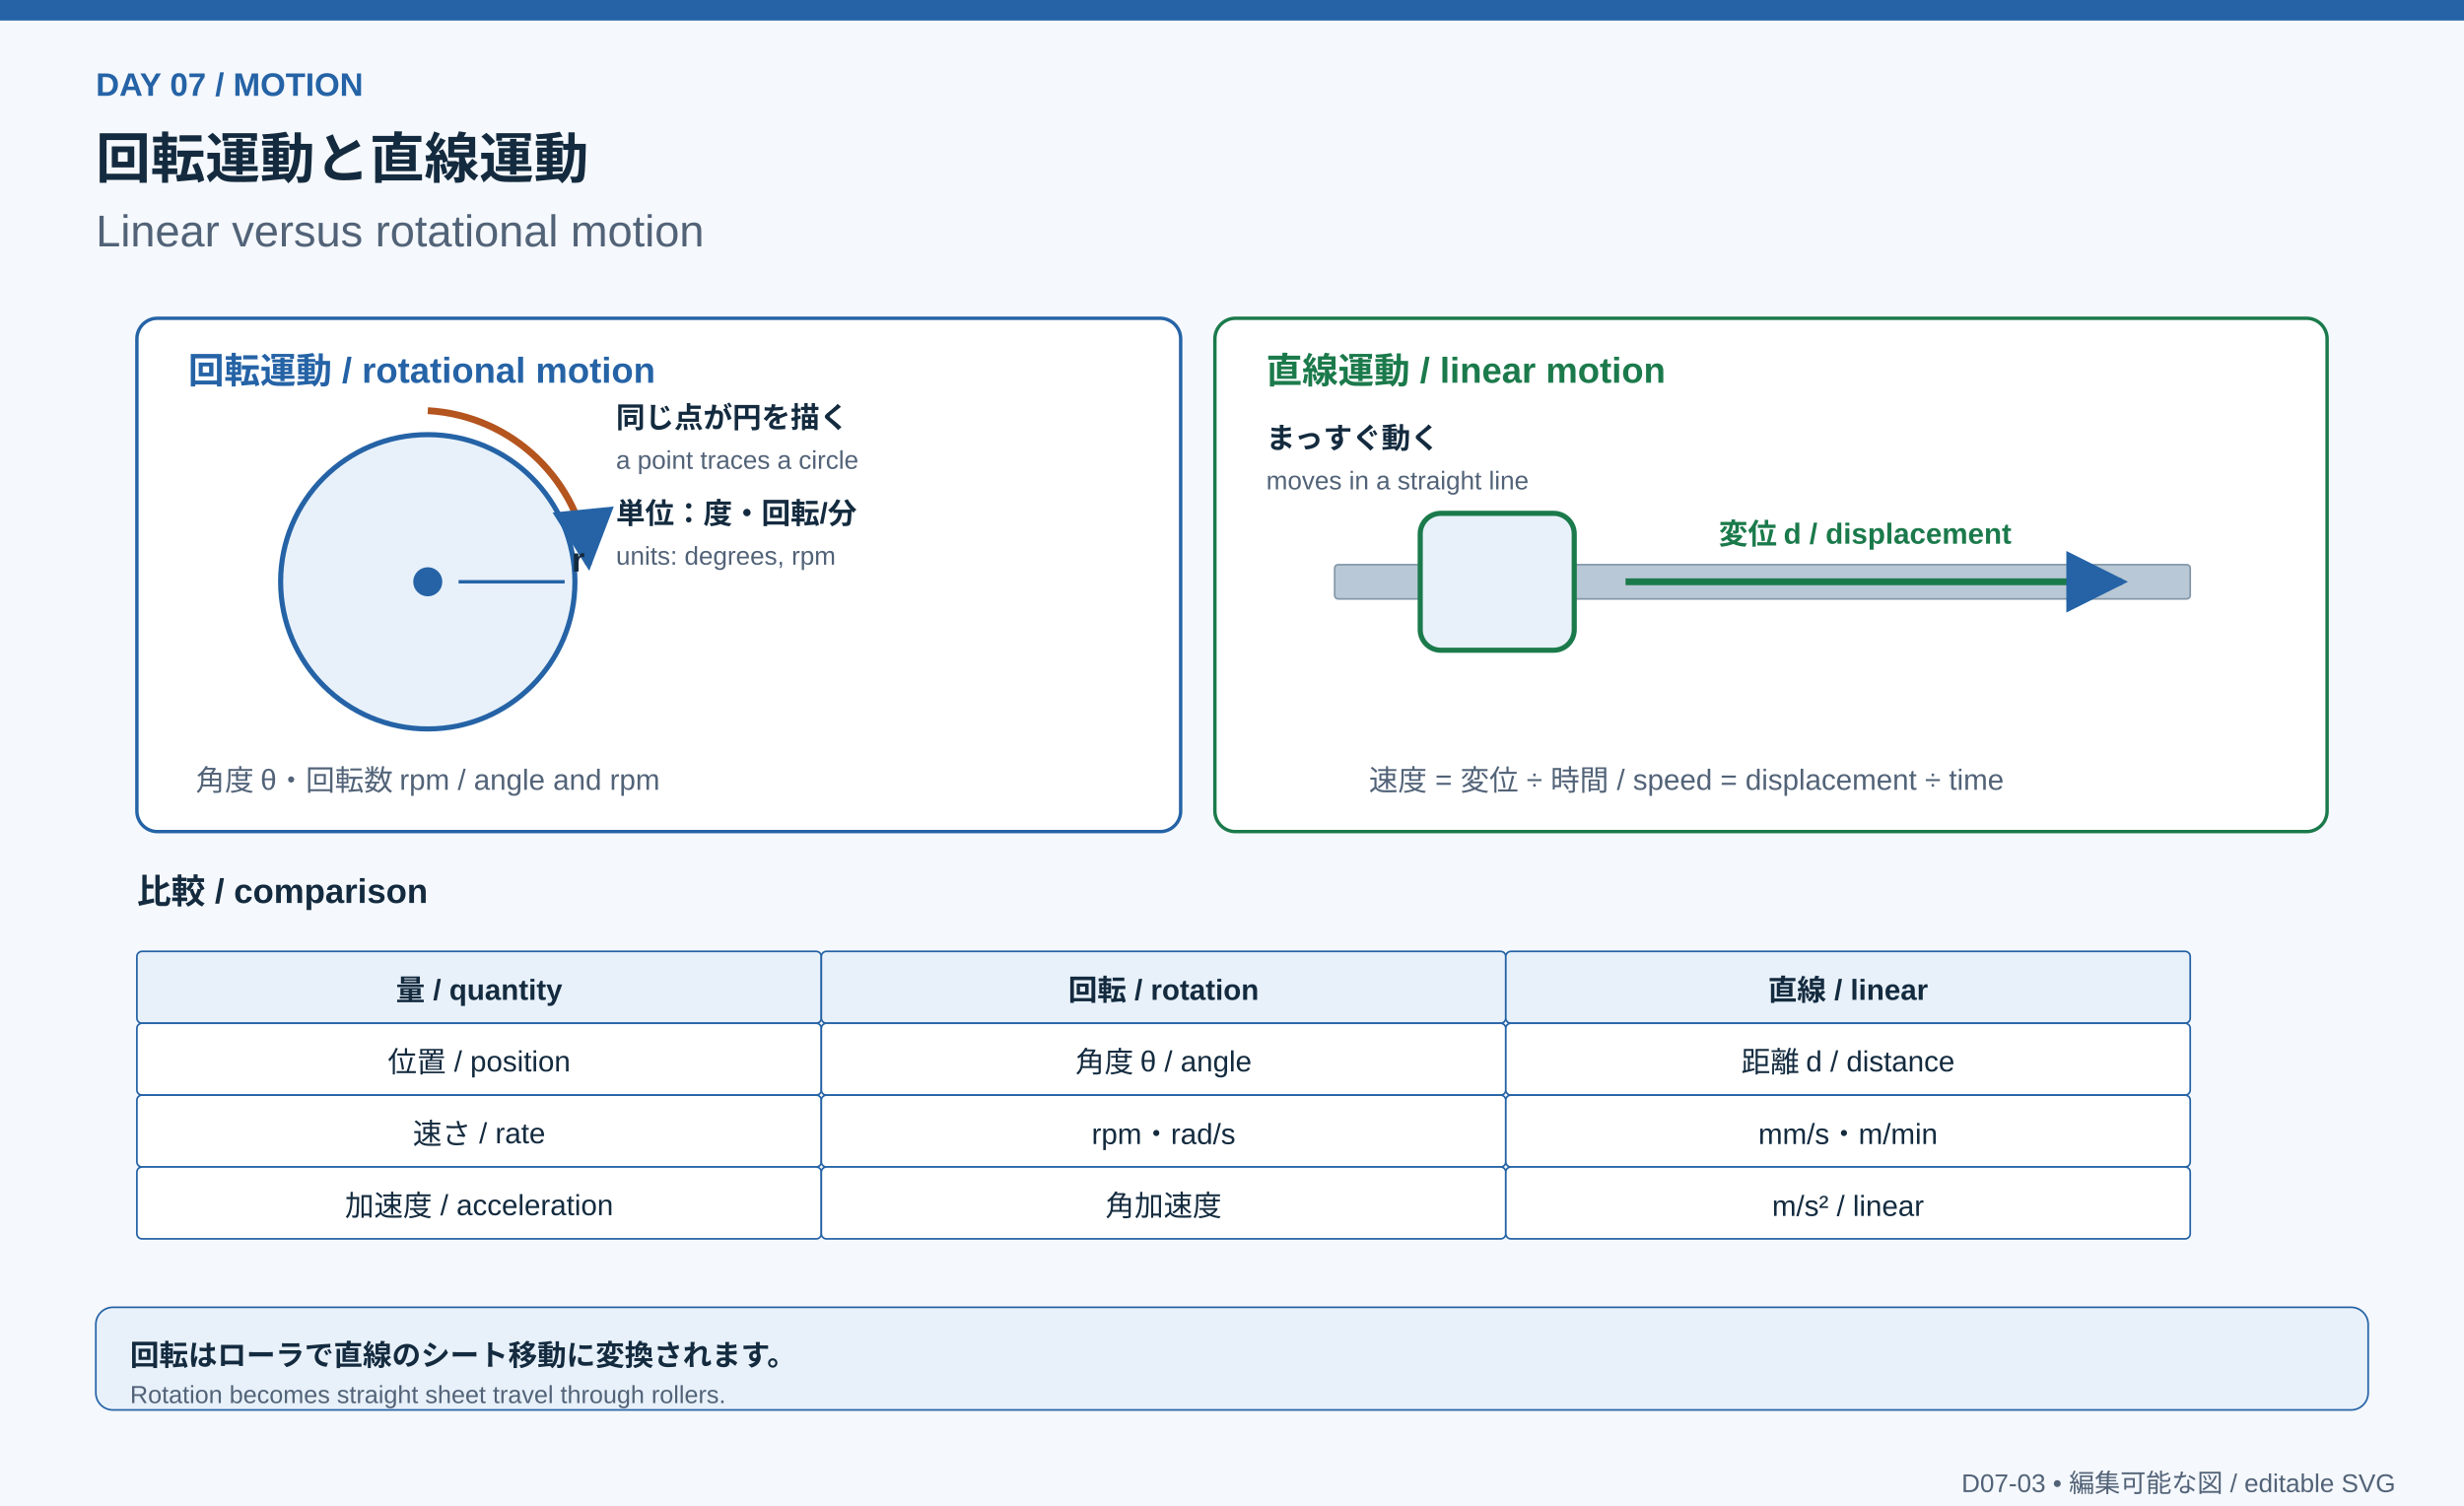
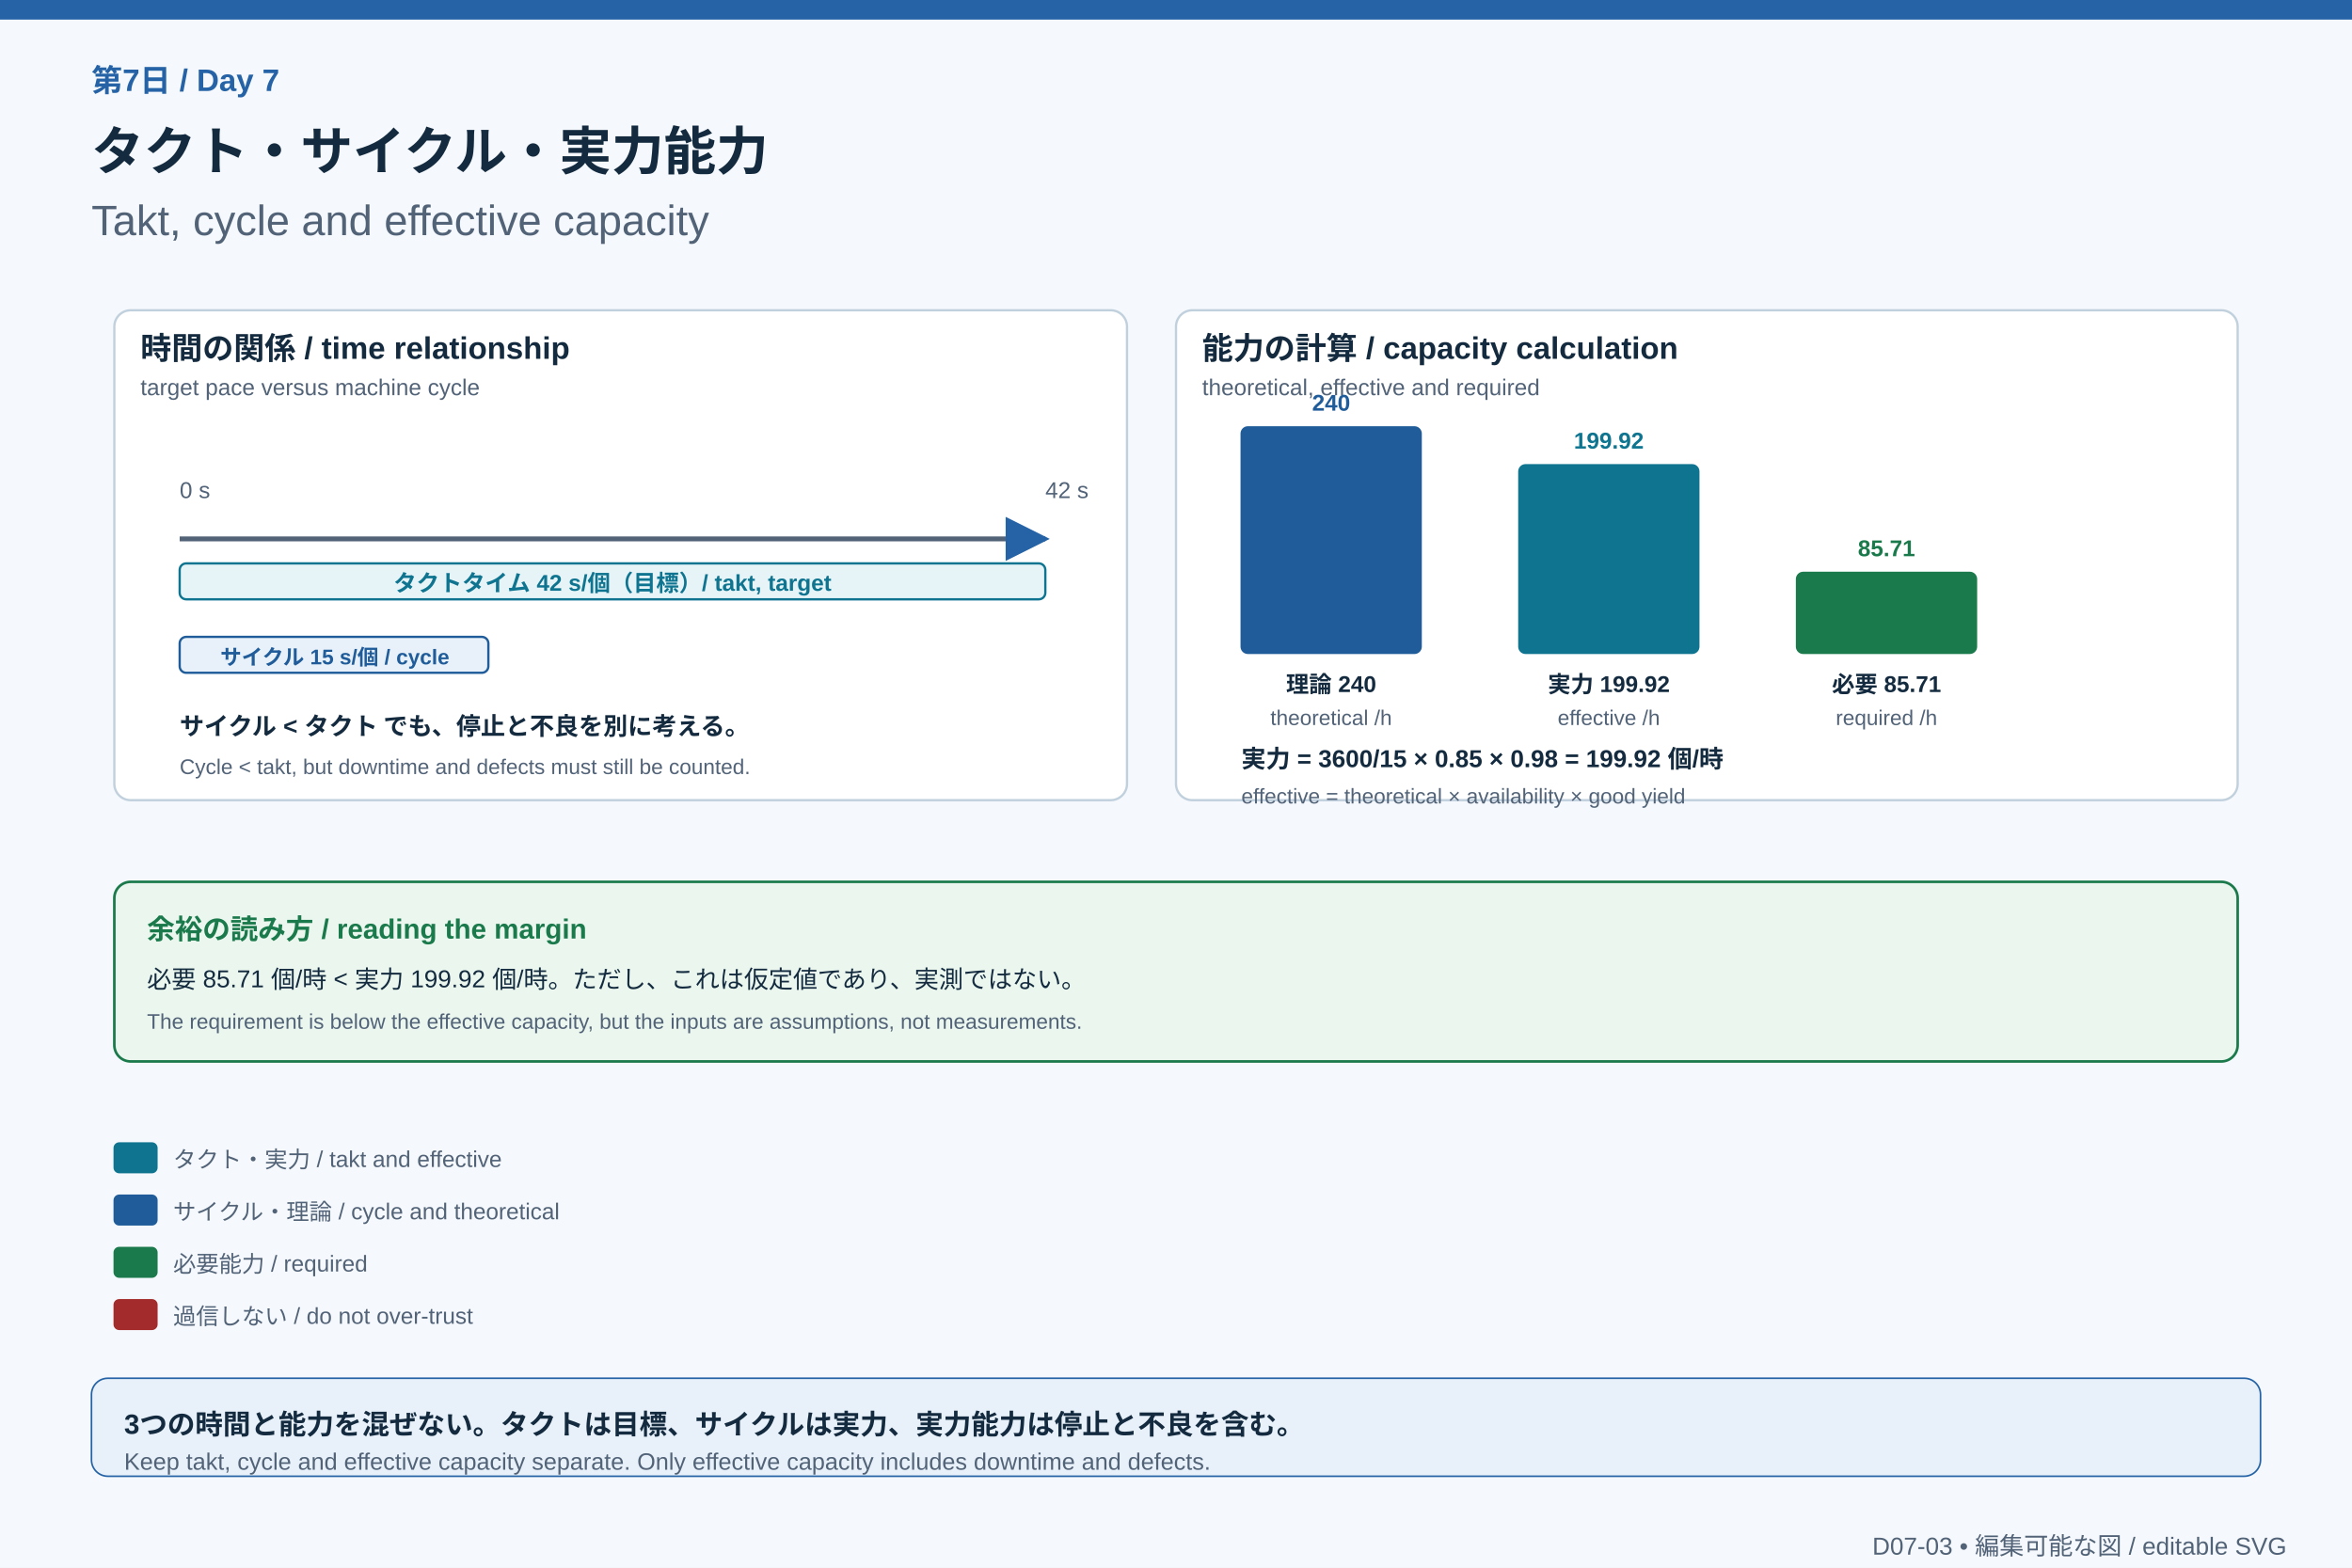
- <svg xmlns="http://www.w3.org/2000/svg" width="1440" height="880" viewBox="0 0 1440 880" role="img" aria-labelledby="title desc">
+ <svg xmlns="http://www.w3.org/2000/svg" width="1440" height="960" viewBox="0 0 1440 960" role="img" aria-labelledby="title desc">
  <defs>
    <marker id="arrow" viewBox="0 0 10 10" refX="9" refY="5" markerWidth="9" markerHeight="9" orient="auto">
      <path d="M0 0 10 5 0 10Z" fill="#2563A6" />
    </marker>
    <marker id="arrow-red" viewBox="0 0 10 10" refX="9" refY="5" markerWidth="9" markerHeight="9" orient="auto">
      <path d="M0 0 10 5 0 10Z" fill="#A32B2B" />
    </marker>
    <marker id="arrow-green" viewBox="0 0 10 10" refX="9" refY="5" markerWidth="9" markerHeight="9" orient="auto">
      <path d="M0 0 10 5 0 10Z" fill="#1B7A4B" />
    </marker>
  </defs>
-   <rect x="0" y="0" width="1440" height="880" fill="#F5F8FC" />
+   <rect x="0" y="0" width="1440" height="960" fill="#F5F8FC" />
  <rect x="0" y="0" width="1440" height="12" fill="#2563A6" />
-   <text x="56.0" y="56.0" font-family="Arial, 'Noto Sans JP', 'Yu Gothic', Meiryo, sans-serif" font-size="19" fill="#2563A6" font-weight="700" text-anchor="start">DAY 07 / MOTION</text>
-   <text x="56.0" y="104.0" font-family="Arial, 'Noto Sans JP', 'Yu Gothic', Meiryo, sans-serif" font-size="32" fill="#142B3F" font-weight="700" text-anchor="start">回転運動と直線運動</text>
-   <text x="56.0" y="144.0" font-family="Arial, 'Noto Sans JP', 'Yu Gothic', Meiryo, sans-serif" font-size="26" fill="#526378" font-weight="400" text-anchor="start">Linear versus rotational motion</text>
-   <rect x="80.0" y="186.0" width="610.0" height="300.0" rx="12" fill="#FFFFFF" stroke="#2563A6" stroke-width="2" />
-   <text x="110.0" y="224.0" font-family="Arial, 'Noto Sans JP', 'Yu Gothic', Meiryo, sans-serif" font-size="21" fill="#2563A6" font-weight="700" text-anchor="start">回転運動 / rotational motion</text>
-   <circle cx="250.0" cy="340.0" r="86.0" fill="#E8F1FA" stroke="#2563A6" stroke-width="3" />
-   <circle cx="250.0" cy="340.0" r="8.0" fill="#2563A6" stroke="#2563A6" stroke-width="1" />
-   <path d="M250 240 A100 100 0 0 1 344 330" fill="none" stroke="#B4541E" stroke-width="4" marker-end="url(#arrow)" />
-   <text x="250.0" y="462.0" font-family="Arial, 'Noto Sans JP', 'Yu Gothic', Meiryo, sans-serif" font-size="17" fill="#526378" font-weight="400" text-anchor="middle">角度 θ・回転数 rpm / angle and rpm</text>
-   <path d="M268.0 340.0 L330.0 340.0" fill="none" stroke="#2563A6" stroke-width="2" />
-   <text x="334.0" y="334.0" font-family="Arial, 'Noto Sans JP', 'Yu Gothic', Meiryo, sans-serif" font-size="20" fill="#142B3F" font-weight="700" text-anchor="start">r</text>
-   <text x="360.0" y="250.0" font-family="Arial, 'Noto Sans JP', 'Yu Gothic', Meiryo, sans-serif" font-size="17" fill="#142B3F" font-weight="700" text-anchor="start">同じ点が円を描く</text>
-   <text x="360.0" y="274.0" font-family="Arial, 'Noto Sans JP', 'Yu Gothic', Meiryo, sans-serif" font-size="15" fill="#526378" font-weight="400" text-anchor="start">a point traces a circle</text>
-   <text x="360.0" y="306.0" font-family="Arial, 'Noto Sans JP', 'Yu Gothic', Meiryo, sans-serif" font-size="17" fill="#142B3F" font-weight="700" text-anchor="start">単位：度・回転/分</text>
-   <text x="360.0" y="330.0" font-family="Arial, 'Noto Sans JP', 'Yu Gothic', Meiryo, sans-serif" font-size="15" fill="#526378" font-weight="400" text-anchor="start">units: degrees, rpm</text>
-   <rect x="710.0" y="186.0" width="650.0" height="300.0" rx="12" fill="#FFFFFF" stroke="#1B7A4B" stroke-width="2" />
-   <text x="740.0" y="224.0" font-family="Arial, 'Noto Sans JP', 'Yu Gothic', Meiryo, sans-serif" font-size="21" fill="#1B7A4B" font-weight="700" text-anchor="start">直線運動 / linear motion</text>
-   <rect x="780.0" y="330.0" width="500.0" height="20.0" rx="2" fill="#B9C8D6" stroke="#8497A8" stroke-width="1" />
-   <rect x="830.0" y="300.0" width="90.0" height="80.0" rx="12" fill="#E8F1FA" stroke="#1B7A4B" stroke-width="3" />
-   <path d="M950.0 340.0 L1240.0 340.0" fill="none" stroke="#1B7A4B" stroke-width="4" marker-end="url(#arrow)" />
-   <text x="1090.0" y="318.0" font-family="Arial, 'Noto Sans JP', 'Yu Gothic', Meiryo, sans-serif" font-size="17" fill="#1B7A4B" font-weight="700" text-anchor="middle">変位 d / displacement</text>
-   <text x="800.0" y="462.0" font-family="Arial, 'Noto Sans JP', 'Yu Gothic', Meiryo, sans-serif" font-size="17" fill="#526378" font-weight="400" text-anchor="start">速度 = 変位 ÷ 時間 / speed = displacement ÷ time</text>
-   <text x="740.0" y="262.0" font-family="Arial, 'Noto Sans JP', 'Yu Gothic', Meiryo, sans-serif" font-size="17" fill="#142B3F" font-weight="700" text-anchor="start">まっすぐ動く</text>
-   <text x="740.0" y="286.0" font-family="Arial, 'Noto Sans JP', 'Yu Gothic', Meiryo, sans-serif" font-size="15" fill="#526378" font-weight="400" text-anchor="start">moves in a straight line</text>
-   <text x="80.0" y="528.0" font-family="Arial, 'Noto Sans JP', 'Yu Gothic', Meiryo, sans-serif" font-size="20" fill="#142B3F" font-weight="700" text-anchor="start">比較 / comparison</text>
-   <rect x="80.0" y="556.0" width="400.0" height="42.0" rx="3" fill="#E8F1FA" stroke="#2563A6" stroke-width="1" />
-   <text x="280.0" y="584.6" font-family="Arial, 'Noto Sans JP', 'Yu Gothic', Meiryo, sans-serif" font-size="17" fill="#142B3F" font-weight="700" text-anchor="middle">量 / quantity</text>
-   <rect x="480.0" y="556.0" width="400.0" height="42.0" rx="3" fill="#E8F1FA" stroke="#2563A6" stroke-width="1" />
-   <text x="680.0" y="584.6" font-family="Arial, 'Noto Sans JP', 'Yu Gothic', Meiryo, sans-serif" font-size="17" fill="#142B3F" font-weight="700" text-anchor="middle">回転 / rotation</text>
-   <rect x="880.0" y="556.0" width="400.0" height="42.0" rx="3" fill="#E8F1FA" stroke="#2563A6" stroke-width="1" />
-   <text x="1080.0" y="584.6" font-family="Arial, 'Noto Sans JP', 'Yu Gothic', Meiryo, sans-serif" font-size="17" fill="#142B3F" font-weight="700" text-anchor="middle">直線 / linear</text>
-   <rect x="80.0" y="598.0" width="400.0" height="42.0" rx="3" fill="#FFFFFF" stroke="#2563A6" stroke-width="1" />
-   <text x="280.0" y="626.6" font-family="Arial, 'Noto Sans JP', 'Yu Gothic', Meiryo, sans-serif" font-size="17" fill="#142B3F" font-weight="400" text-anchor="middle">位置 / position</text>
-   <rect x="480.0" y="598.0" width="400.0" height="42.0" rx="3" fill="#FFFFFF" stroke="#2563A6" stroke-width="1" />
-   <text x="680.0" y="626.6" font-family="Arial, 'Noto Sans JP', 'Yu Gothic', Meiryo, sans-serif" font-size="17" fill="#142B3F" font-weight="400" text-anchor="middle">角度 θ / angle</text>
-   <rect x="880.0" y="598.0" width="400.0" height="42.0" rx="3" fill="#FFFFFF" stroke="#2563A6" stroke-width="1" />
-   <text x="1080.0" y="626.6" font-family="Arial, 'Noto Sans JP', 'Yu Gothic', Meiryo, sans-serif" font-size="17" fill="#142B3F" font-weight="400" text-anchor="middle">距離 d / distance</text>
-   <rect x="80.0" y="640.0" width="400.0" height="42.0" rx="3" fill="#FFFFFF" stroke="#2563A6" stroke-width="1" />
-   <text x="280.0" y="668.6" font-family="Arial, 'Noto Sans JP', 'Yu Gothic', Meiryo, sans-serif" font-size="17" fill="#142B3F" font-weight="400" text-anchor="middle">速さ / rate</text>
-   <rect x="480.0" y="640.0" width="400.0" height="42.0" rx="3" fill="#FFFFFF" stroke="#2563A6" stroke-width="1" />
-   <text x="680.0" y="668.6" font-family="Arial, 'Noto Sans JP', 'Yu Gothic', Meiryo, sans-serif" font-size="17" fill="#142B3F" font-weight="400" text-anchor="middle">rpm・rad/s</text>
-   <rect x="880.0" y="640.0" width="400.0" height="42.0" rx="3" fill="#FFFFFF" stroke="#2563A6" stroke-width="1" />
-   <text x="1080.0" y="668.6" font-family="Arial, 'Noto Sans JP', 'Yu Gothic', Meiryo, sans-serif" font-size="17" fill="#142B3F" font-weight="400" text-anchor="middle">mm/s・m/min</text>
-   <rect x="80.0" y="682.0" width="400.0" height="42.0" rx="3" fill="#FFFFFF" stroke="#2563A6" stroke-width="1" />
-   <text x="280.0" y="710.6" font-family="Arial, 'Noto Sans JP', 'Yu Gothic', Meiryo, sans-serif" font-size="17" fill="#142B3F" font-weight="400" text-anchor="middle">加速度 / acceleration</text>
-   <rect x="480.0" y="682.0" width="400.0" height="42.0" rx="3" fill="#FFFFFF" stroke="#2563A6" stroke-width="1" />
-   <text x="680.0" y="710.6" font-family="Arial, 'Noto Sans JP', 'Yu Gothic', Meiryo, sans-serif" font-size="17" fill="#142B3F" font-weight="400" text-anchor="middle">角加速度</text>
-   <rect x="880.0" y="682.0" width="400.0" height="42.0" rx="3" fill="#FFFFFF" stroke="#2563A6" stroke-width="1" />
-   <text x="1080.0" y="710.6" font-family="Arial, 'Noto Sans JP', 'Yu Gothic', Meiryo, sans-serif" font-size="17" fill="#142B3F" font-weight="400" text-anchor="middle">m/s² / linear</text>
-   <rect x="56.0" y="764.0" width="1328.0" height="60.0" rx="10" fill="#E8F1FA" stroke="#2563A6" stroke-width="1" />
-   <text x="76.0" y="798.0" font-family="Arial, 'Noto Sans JP', 'Yu Gothic', Meiryo, sans-serif" font-size="17.0" fill="#142B3F" font-weight="700" text-anchor="start">回転はローラで直線のシート移動に変換されます。</text>
-   <text x="76.0" y="820.0" font-family="Arial, 'Noto Sans JP', 'Yu Gothic', Meiryo, sans-serif" font-size="14.5" fill="#526378" font-weight="400" text-anchor="start">Rotation becomes straight sheet travel through rollers.</text>
-   <text x="1400" y="872" font-family="Arial, 'Noto Sans JP', 'Yu Gothic', Meiryo, sans-serif" font-size="15" fill="#526378" text-anchor="end">D07-03 • 編集可能な図 / editable SVG</text>
+   <text x="56.0" y="56.0" font-family="Arial, 'Noto Sans JP', 'Yu Gothic', Meiryo, sans-serif" font-size="19" fill="#2563A6" font-weight="700" text-anchor="start">第7日 / Day 7</text>
+   <text x="56.0" y="104.0" font-family="Arial, 'Noto Sans JP', 'Yu Gothic', Meiryo, sans-serif" font-size="32" fill="#142B3F" font-weight="700" text-anchor="start">タクト・サイクル・実力能力</text>
+   <text x="56.0" y="144.0" font-family="Arial, 'Noto Sans JP', 'Yu Gothic', Meiryo, sans-serif" font-size="26" fill="#526378" font-weight="400" text-anchor="start">Takt, cycle and effective capacity</text>
+   <rect x="70.0" y="190.0" width="620.0" height="300.0" rx="10" fill="#FFFFFF" stroke="#C1D0DD" stroke-width="1.4" />
+   <text x="86.0" y="220.0" font-family="Arial, 'Noto Sans JP', 'Yu Gothic', Meiryo, sans-serif" font-size="19" fill="#142B3F" font-weight="700" text-anchor="start">時間の関係 / time relationship</text>
+   <text x="86.0" y="242.0" font-family="Arial, 'Noto Sans JP', 'Yu Gothic', Meiryo, sans-serif" font-size="14" fill="#526378" font-weight="400" text-anchor="start">target pace versus machine cycle</text>
+   <path d="M110.0 330.0 L640.0 330.0" fill="none" stroke="#526378" stroke-width="3" marker-end="url(#arrow)" />
+   <text x="110.0" y="305.0" font-family="Arial, 'Noto Sans JP', 'Yu Gothic', Meiryo, sans-serif" font-size="14" fill="#526378" font-weight="400" text-anchor="start">0 s</text>
+   <text x="640.0" y="305.0" font-family="Arial, 'Noto Sans JP', 'Yu Gothic', Meiryo, sans-serif" font-size="14" fill="#526378" font-weight="400" text-anchor="start">42 s</text>
+   <rect x="110.0" y="345.0" width="530.0" height="22.0" rx="4" fill="#E6F4F7" stroke="#0E7490" stroke-width="1.4" />
+   <text x="375.0" y="362.0" font-family="Arial, 'Noto Sans JP', 'Yu Gothic', Meiryo, sans-serif" font-size="14" fill="#0E7490" font-weight="600" text-anchor="middle">タクトタイム 42 s/個（目標）/ takt, target</text>
+   <rect x="110.0" y="390.0" width="189.0" height="22.0" rx="4" fill="#E8F1FA" stroke="#1F5C99" stroke-width="1.4" />
+   <text x="205.0" y="407.0" font-family="Arial, 'Noto Sans JP', 'Yu Gothic', Meiryo, sans-serif" font-size="13" fill="#1F5C99" font-weight="600" text-anchor="middle">サイクル 15 s/個 / cycle</text>
+   <text x="110.0" y="450.0" font-family="Arial, 'Noto Sans JP', 'Yu Gothic', Meiryo, sans-serif" font-size="15" fill="#142B3F" font-weight="600" text-anchor="start">サイクル &lt; タクト でも、停止と不良を別に考える。</text>
+   <text x="110.0" y="474.0" font-family="Arial, 'Noto Sans JP', 'Yu Gothic', Meiryo, sans-serif" font-size="13" fill="#526378" font-weight="400" text-anchor="start">Cycle &lt; takt, but downtime and defects must still be counted.</text>
+   <rect x="720.0" y="190.0" width="650.0" height="300.0" rx="10" fill="#FFFFFF" stroke="#C1D0DD" stroke-width="1.4" />
+   <text x="736.0" y="220.0" font-family="Arial, 'Noto Sans JP', 'Yu Gothic', Meiryo, sans-serif" font-size="19" fill="#142B3F" font-weight="700" text-anchor="start">能力の計算 / capacity calculation</text>
+   <text x="736.0" y="242.0" font-family="Arial, 'Noto Sans JP', 'Yu Gothic', Meiryo, sans-serif" font-size="14" fill="#526378" font-weight="400" text-anchor="start">theoretical, effective and required</text>
+   <rect x="760.0" y="261.5" width="110.0" height="138.5" rx="4" fill="#1F5C99" stroke="#1F5C99" stroke-width="1" />
+   <text x="815.0" y="424.0" font-family="Arial, 'Noto Sans JP', 'Yu Gothic', Meiryo, sans-serif" font-size="14" fill="#142B3F" font-weight="600" text-anchor="middle">理論 240</text>
+   <text x="815.0" y="444.0" font-family="Arial, 'Noto Sans JP', 'Yu Gothic', Meiryo, sans-serif" font-size="13" fill="#526378" font-weight="400" text-anchor="middle">theoretical /h</text>
+   <text x="815.0" y="251.5" font-family="Arial, 'Noto Sans JP', 'Yu Gothic', Meiryo, sans-serif" font-size="14" fill="#1F5C99" font-weight="700" text-anchor="middle">240</text>
+   <rect x="930.0" y="284.7" width="110.0" height="115.3" rx="4" fill="#0E7490" stroke="#0E7490" stroke-width="1" />
+   <text x="985.0" y="424.0" font-family="Arial, 'Noto Sans JP', 'Yu Gothic', Meiryo, sans-serif" font-size="14" fill="#142B3F" font-weight="600" text-anchor="middle">実力 199.92</text>
+   <text x="985.0" y="444.0" font-family="Arial, 'Noto Sans JP', 'Yu Gothic', Meiryo, sans-serif" font-size="13" fill="#526378" font-weight="400" text-anchor="middle">effective /h</text>
+   <text x="985.0" y="274.7" font-family="Arial, 'Noto Sans JP', 'Yu Gothic', Meiryo, sans-serif" font-size="14" fill="#0E7490" font-weight="700" text-anchor="middle">199.92</text>
+   <rect x="1100.0" y="350.6" width="110.0" height="49.4" rx="4" fill="#1B7A4B" stroke="#1B7A4B" stroke-width="1" />
+   <text x="1155.0" y="424.0" font-family="Arial, 'Noto Sans JP', 'Yu Gothic', Meiryo, sans-serif" font-size="14" fill="#142B3F" font-weight="600" text-anchor="middle">必要 85.71</text>
+   <text x="1155.0" y="444.0" font-family="Arial, 'Noto Sans JP', 'Yu Gothic', Meiryo, sans-serif" font-size="13" fill="#526378" font-weight="400" text-anchor="middle">required /h</text>
+   <text x="1155.0" y="340.6" font-family="Arial, 'Noto Sans JP', 'Yu Gothic', Meiryo, sans-serif" font-size="14" fill="#1B7A4B" font-weight="700" text-anchor="middle">85.71</text>
+   <text x="760.0" y="470.0" font-family="Arial, 'Noto Sans JP', 'Yu Gothic', Meiryo, sans-serif" font-size="15" fill="#142B3F" font-weight="600" text-anchor="start">実力 = 3600/15 × 0.85 × 0.98 = 199.92 個/時</text>
+   <text x="760.0" y="492.0" font-family="Arial, 'Noto Sans JP', 'Yu Gothic', Meiryo, sans-serif" font-size="13" fill="#526378" font-weight="400" text-anchor="start">effective = theoretical × availability × good yield</text>
+   <rect x="70.0" y="540.0" width="1300.0" height="110.0" rx="10" fill="#EAF6EE" stroke="#1B7A4B" stroke-width="1.6" />
+   <text x="90.0" y="575.0" font-family="Arial, 'Noto Sans JP', 'Yu Gothic', Meiryo, sans-serif" font-size="17" fill="#1B7A4B" font-weight="700" text-anchor="start">余裕の読み方 / reading the margin</text>
+   <text x="90.0" y="605.0" font-family="Arial, 'Noto Sans JP', 'Yu Gothic', Meiryo, sans-serif" font-size="15" fill="#142B3F" font-weight="400" text-anchor="start">必要 85.71 個/時 &lt; 実力 199.92 個/時。ただし、これは仮定値であり、実測ではない。</text>
+   <text x="90.0" y="630.0" font-family="Arial, 'Noto Sans JP', 'Yu Gothic', Meiryo, sans-serif" font-size="13" fill="#526378" font-weight="400" text-anchor="start">The requirement is below the effective capacity, but the inputs are assumptions, not measurements.</text>
+   <rect x="70.0" y="700.0" width="26.0" height="18.0" rx="3" fill="#0E7490" stroke="#0E7490" stroke-width="1" />
+   <text x="106.0" y="715.0" font-family="Arial, 'Noto Sans JP', 'Yu Gothic', Meiryo, sans-serif" font-size="14" fill="#526378" font-weight="400" text-anchor="start">タクト・実力 / takt and effective</text>
+   <rect x="70.0" y="732.0" width="26.0" height="18.0" rx="3" fill="#1F5C99" stroke="#1F5C99" stroke-width="1" />
+   <text x="106.0" y="747.0" font-family="Arial, 'Noto Sans JP', 'Yu Gothic', Meiryo, sans-serif" font-size="14" fill="#526378" font-weight="400" text-anchor="start">サイクル・理論 / cycle and theoretical</text>
+   <rect x="70.0" y="764.0" width="26.0" height="18.0" rx="3" fill="#1B7A4B" stroke="#1B7A4B" stroke-width="1" />
+   <text x="106.0" y="779.0" font-family="Arial, 'Noto Sans JP', 'Yu Gothic', Meiryo, sans-serif" font-size="14" fill="#526378" font-weight="400" text-anchor="start">必要能力 / required</text>
+   <rect x="70.0" y="796.0" width="26.0" height="18.0" rx="3" fill="#A32B2B" stroke="#A32B2B" stroke-width="1" />
+   <text x="106.0" y="811.0" font-family="Arial, 'Noto Sans JP', 'Yu Gothic', Meiryo, sans-serif" font-size="14" fill="#526378" font-weight="400" text-anchor="start">過信しない / do not over-trust</text>
+   <rect x="56.0" y="844.0" width="1328.0" height="60.0" rx="10" fill="#E8F1FA" stroke="#2563A6" stroke-width="1" />
+   <text x="76.0" y="878.0" font-family="Arial, 'Noto Sans JP', 'Yu Gothic', Meiryo, sans-serif" font-size="17.0" fill="#142B3F" font-weight="700" text-anchor="start">3つの時間と能力を混ぜない。タクトは目標、サイクルは実力、実力能力は停止と不良を含む。</text>
+   <text x="76.0" y="900.0" font-family="Arial, 'Noto Sans JP', 'Yu Gothic', Meiryo, sans-serif" font-size="14.5" fill="#526378" font-weight="400" text-anchor="start">Keep takt, cycle and effective capacity separate. Only effective capacity includes downtime and defects.</text>
+   <text x="1400" y="952" font-family="Arial, 'Noto Sans JP', 'Yu Gothic', Meiryo, sans-serif" font-size="15" fill="#526378" text-anchor="end">D07-03 • 編集可能な図 / editable SVG</text>
</svg>
